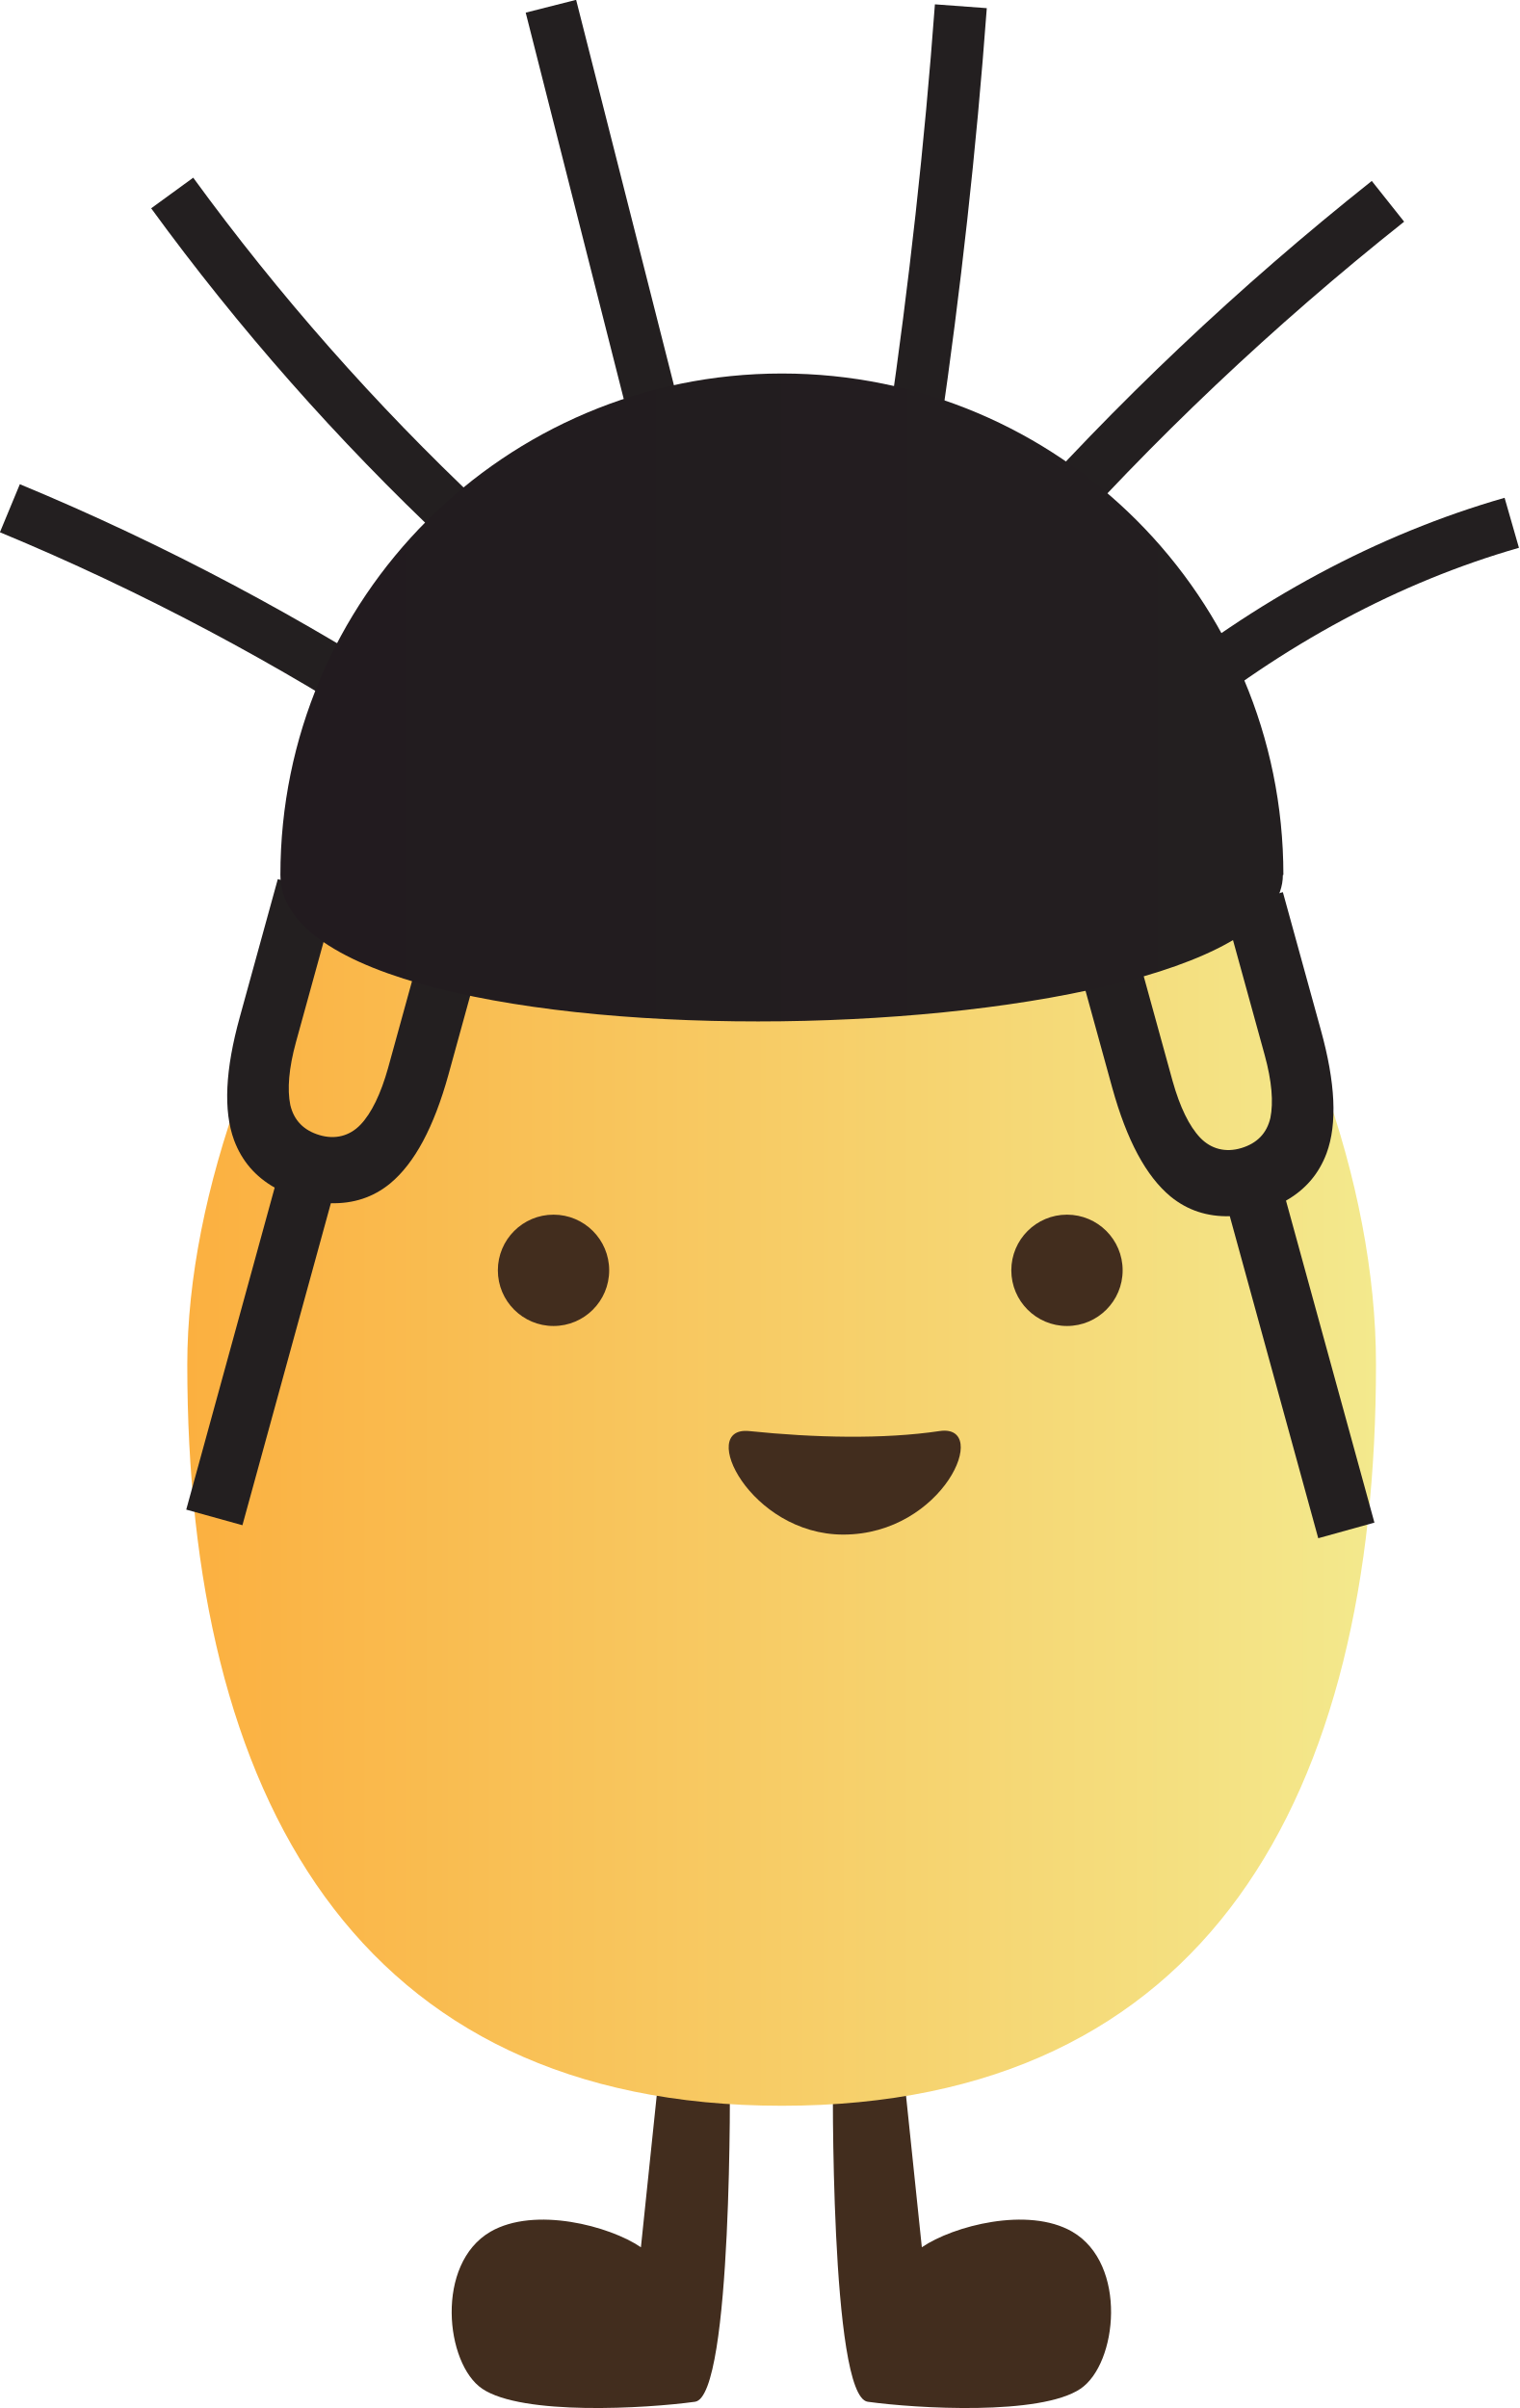
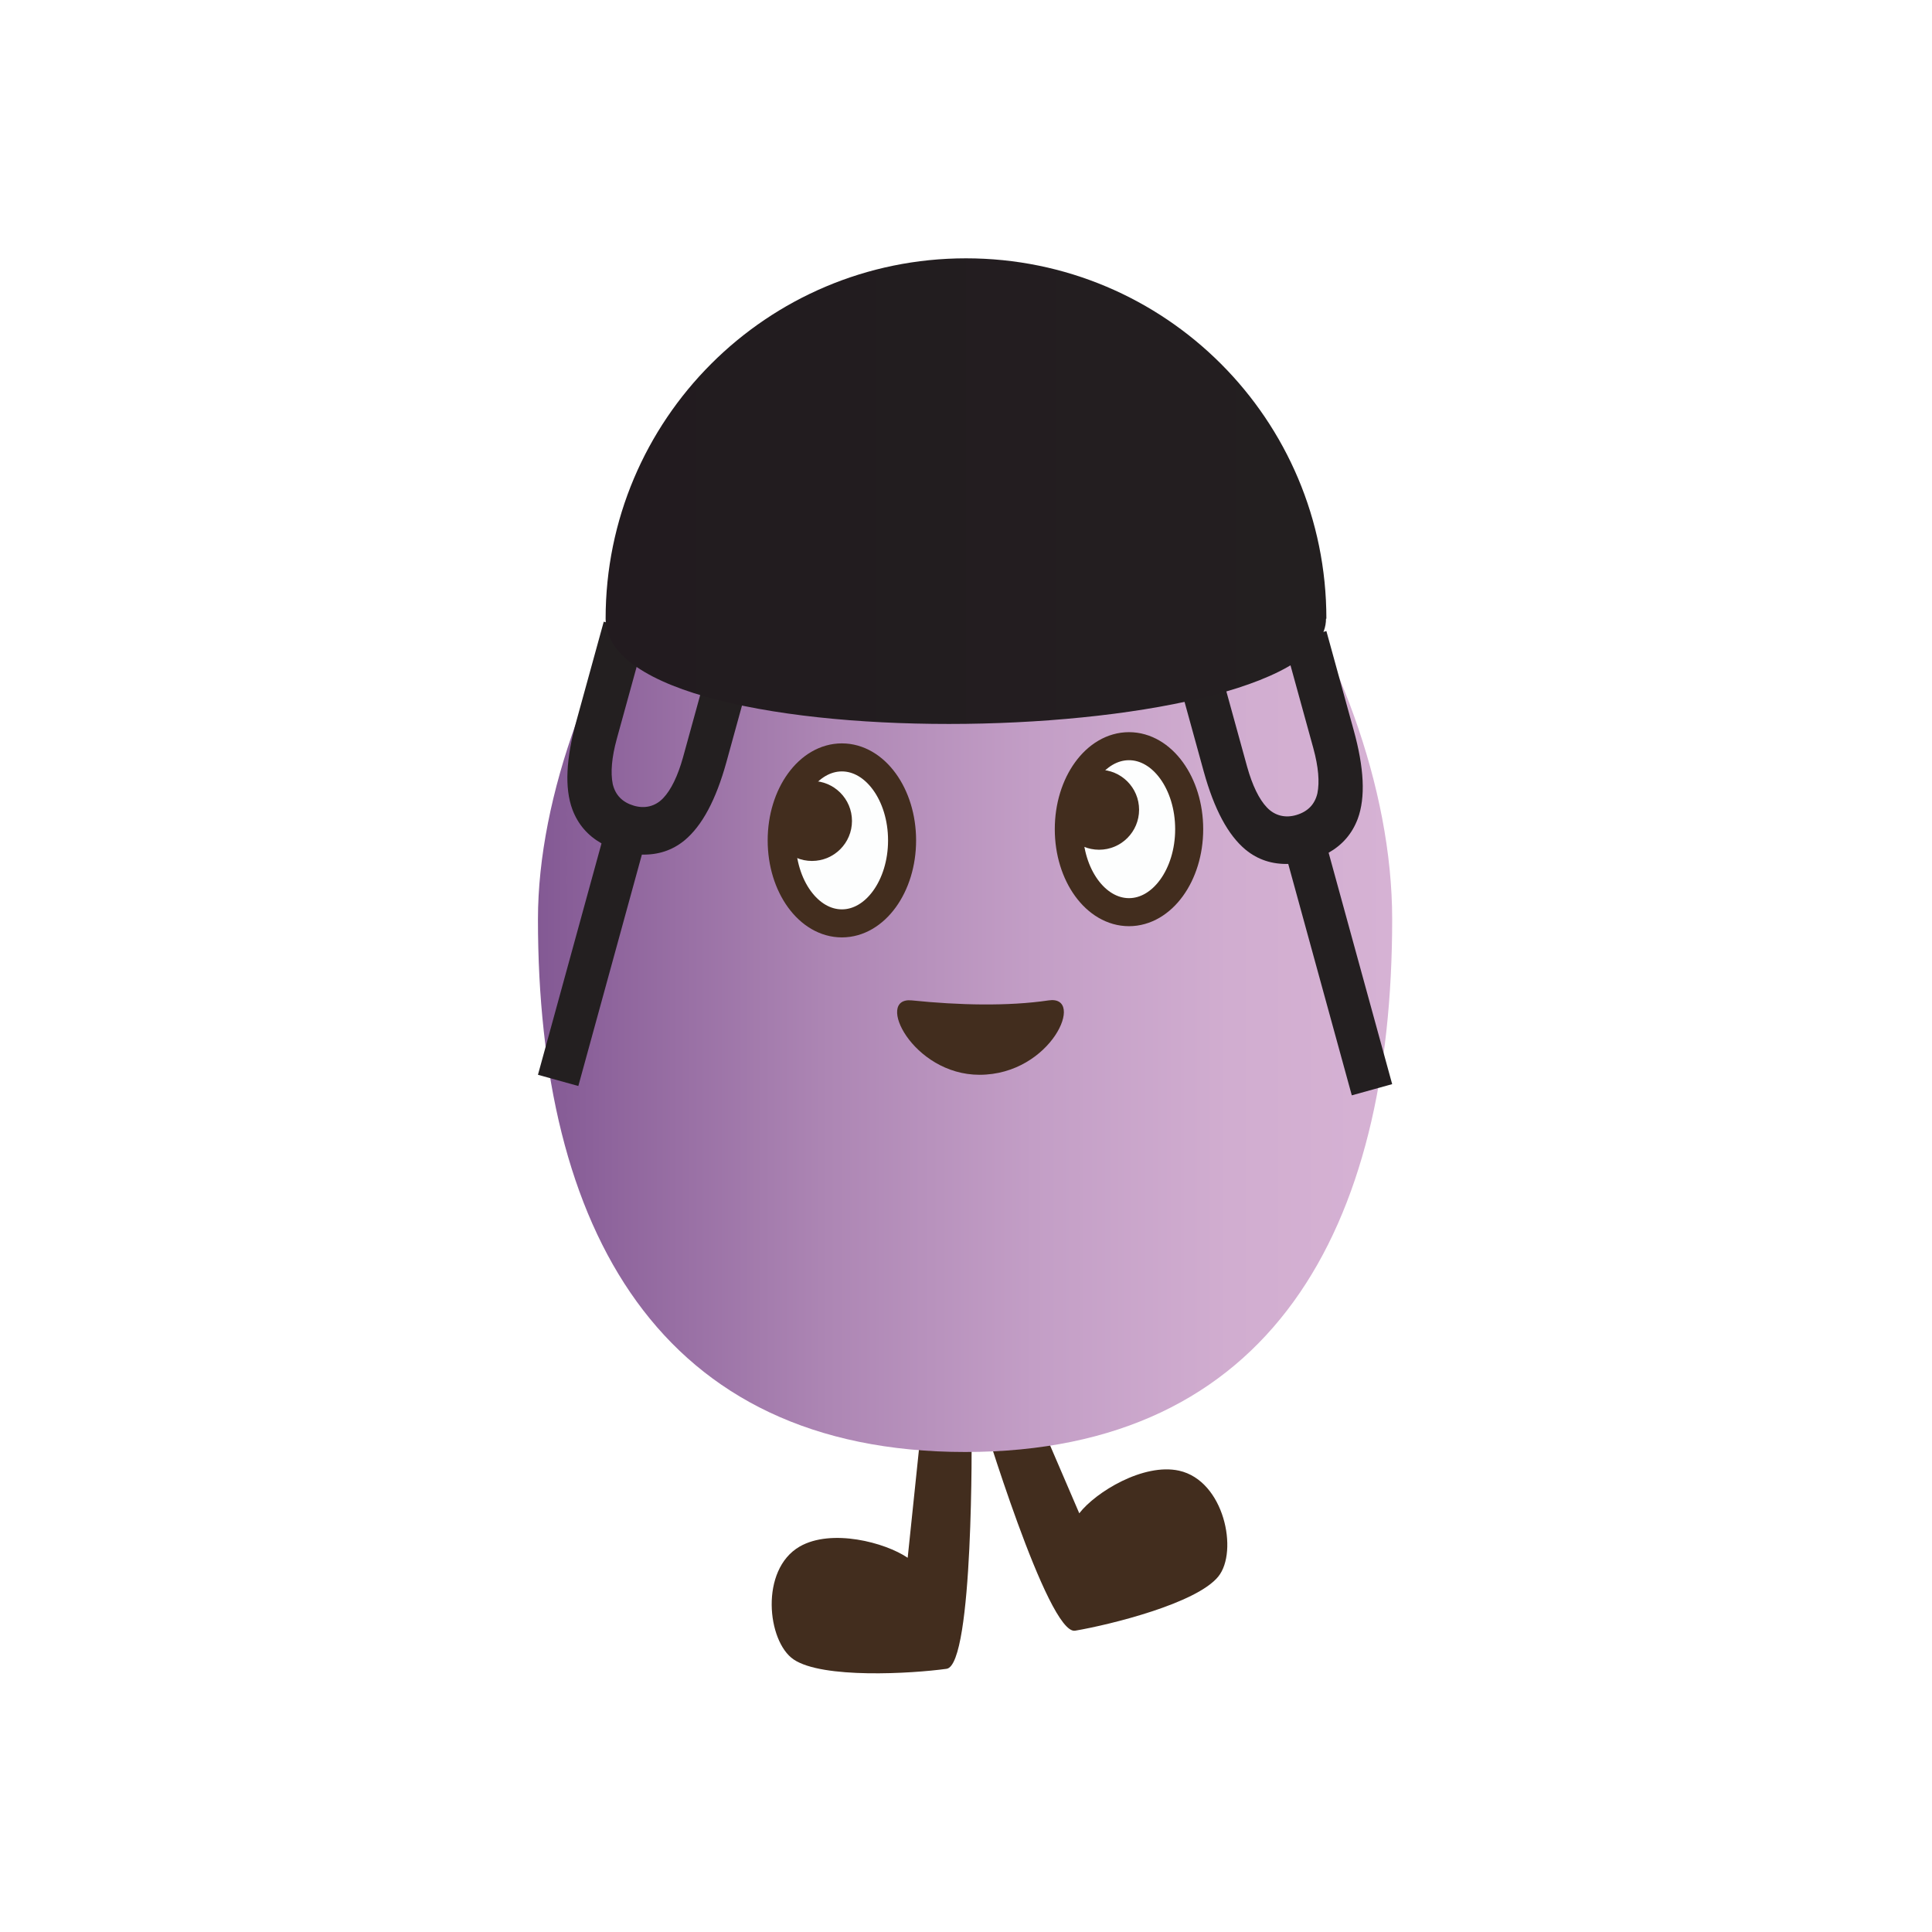
- <svg xmlns="http://www.w3.org/2000/svg" id="Layer_2" data-name="Layer 2" viewBox="0 0 29.2 46.29">
+ <svg xmlns="http://www.w3.org/2000/svg" id="Layer_2" data-name="Layer 2" viewBox="0 0 51.68 51.68">
  <defs>
    <style>
      .cls-1 {
        fill: none;
-         stroke: #231f20;
-         stroke-miterlimit: 10;
      }

      .cls-2 {
        fill: url(#linear-gradient-2);
      }

      .cls-3 {
        fill: #231f20;
      }

      .cls-4 {
        fill: url(#linear-gradient);
      }

      .cls-5 {
+         fill: #fdfefe;
+         stroke: #422d1e;
+         stroke-miterlimit: 10;
+         stroke-width: .75px;
+       }
+ 
+       .cls-6 {
        fill: #422d1e;
      }
    </style>
-     <linearGradient id="linear-gradient" x1="26.45" y1="25.49" x2="3.6" y2="25.49" gradientUnits="userSpaceOnUse">
-       <stop offset="0" stop-color="#f3e98d" />
-       <stop offset="1" stop-color="#fbb040" />
-       <stop offset="1" stop-color="#231f20" />
+     <linearGradient id="linear-gradient" x1="37.24" y1="23.85" x2="14.39" y2="23.85" gradientUnits="userSpaceOnUse">
+       <stop offset="0" stop-color="#d6b2d4" />
+       <stop offset=".19" stop-color="#d1add0" />
+       <stop offset=".42" stop-color="#c39ec6" />
+       <stop offset=".66" stop-color="#ad86b4" />
+       <stop offset=".91" stop-color="#8f659d" />
+       <stop offset="1" stop-color="#835994" />
    </linearGradient>
-     <linearGradient id="linear-gradient-2" x1="5.39" y1="13.41" x2="24.66" y2="13.41" gradientUnits="userSpaceOnUse">
+     <linearGradient id="linear-gradient-2" x1="16.2" y1="13.14" x2="35.47" y2="13.14" gradientUnits="userSpaceOnUse">
      <stop offset="0" stop-color="#221b1f" />
      <stop offset="1" stop-color="#231f20" />
    </linearGradient>
  </defs>
  <g id="Layer_1-2" data-name="Layer 1">
-     <path class="cls-5" d="M16.68,46.17c.94.13,3.32.27,4.09-.25.71-.48.91-2.4-.16-3.02-.85-.49-2.29-.11-2.89.3l-.37-3.55-1.34.17s-.06,6.25.67,6.35Z" />
-     <path class="cls-5" d="M13.36,46.17c-.94.13-3.32.27-4.09-.25-.71-.48-.91-2.4.16-3.02.85-.49,2.29-.11,2.89.3l.37-3.55,1.34.17s.06,6.25-.67,6.35Z" />
-     <path class="cls-4" d="M26.45,26.23c0,8.28-3.23,14.25-11.42,14.25s-11.43-5.97-11.43-14.25c0-6.61,5.98-15.73,11.43-15.73s11.42,8.68,11.42,15.73Z" />
-     <circle class="cls-5" cx="10.64" cy="24.42" r="1.07" />
-     <circle class="cls-5" cx="20.51" cy="24.42" r="1.07" />
-     <path class="cls-5" d="M18.06,27.51c1-.15.08,1.99-1.85,1.99-1.79,0-2.81-2.09-1.81-1.99,1.26.13,2.58.16,3.66,0Z" />
-     <path class="cls-3" d="M23.53,17.45l.78,2.83c.14.51.17.91.11,1.21-.07.3-.26.49-.56.58s-.58.02-.79-.2-.39-.59-.53-1.09l-.78-2.83-1.11.31.73,2.65c.28,1.01.65,1.7,1.12,2.09.33.27.71.39,1.14.38l1.7,6.19,1.08-.3-1.7-6.19c.37-.21.63-.51.78-.91.21-.57.17-1.36-.11-2.37l-.73-2.65-1.11.31Z" />
-     <path class="cls-3" d="M6.47,17.2l-.78,2.83c-.14.51-.17.91-.11,1.21.07.3.26.49.56.58s.58.02.79-.2.39-.59.53-1.09l.78-2.83,1.11.31-.73,2.65c-.28,1.01-.65,1.7-1.12,2.09-.33.27-.71.39-1.14.38l-1.7,6.19-1.08-.3,1.7-6.19c-.37-.21-.63-.51-.78-.91-.21-.57-.17-1.36.11-2.37l.73-2.65,1.11.31Z" />
-     <path class="cls-1" d="M.19,9.77c2.75,1.14,5.4,2.55,7.92,4.2" />
-     <path class="cls-1" d="M8.91,10.06c-2.06-1.94-3.94-4.07-5.6-6.35" />
-     <path class="cls-1" d="M12.79,8.79L10.59.12" />
-     <path class="cls-1" d="M17.58,8.2c.39-2.68.69-5.37.89-8.08" />
-     <path class="cls-1" d="M19.68,10.5c2.12-2.4,4.47-4.62,7-6.63" />
-     <path class="cls-1" d="M22.3,13.68c2.1-1.72,4.39-2.95,6.76-3.63" />
-     <path class="cls-2" d="M24.66,16.82c0,3.51-19.27,3.99-19.27,0,0-5.32,4.31-9.64,9.64-9.64s9.64,4.31,9.64,9.64Z" />
+     <g>
+       <circle class="cls-1" cx="25.84" cy="25.84" r="25.84" />
+       <path class="cls-6" d="M28.76,43.62c.94-.16,3.25-.73,3.83-1.45.54-.67.16-2.56-1.05-2.83-.95-.21-2.23.57-2.67,1.14l-1.41-3.28-1.23.56s1.8,5.99,2.53,5.86Z" />
+       <path class="cls-6" d="M25.32,44.64c-.94.13-3.32.27-4.09-.25-.71-.48-.91-2.4.16-3.02.85-.49,2.29-.11,2.89.3l.37-3.55,1.34.17s.06,6.25-.67,6.35Z" />
+       <path class="cls-4" d="M37.24,24.59c0,8.28-3.23,14.25-11.42,14.25s-11.43-5.97-11.43-14.25c0-6.61,5.98-15.73,11.43-15.73s11.42,8.68,11.42,15.73Z" />
+       <path class="cls-6" d="M28.05,26.76c1-.15.08,1.99-1.85,1.99-1.79,0-2.81-2.09-1.81-1.99,1.26.13,2.58.16,3.66,0Z" />
+       <g>
+         <ellipse class="cls-5" cx="30.2" cy="22.18" rx="1.61" ry="2.22" />
+         <circle class="cls-6" cx="29.4" cy="21.66" r="1.07" />
+         <ellipse class="cls-5" cx="22.52" cy="22.48" rx="1.61" ry="2.22" />
+         <circle class="cls-6" cx="21.72" cy="21.96" r="1.07" />
+       </g>
+       <path class="cls-3" d="M34.35,17.18l.78,2.83c.14.51.17.91.11,1.21-.07.3-.26.49-.56.58s-.58.02-.79-.2-.39-.59-.53-1.09l-.78-2.83-1.11.31.73,2.65c.28,1.01.65,1.7,1.12,2.09.33.27.71.39,1.14.38l1.7,6.19,1.08-.3-1.7-6.19c.37-.21.63-.51.78-.91.21-.57.17-1.36-.11-2.37l-.73-2.65-1.11.31Z" />
+       <path class="cls-3" d="M17.28,16.93l-.78,2.83c-.14.51-.17.91-.11,1.21.07.3.26.49.56.58s.58.02.79-.2.39-.59.53-1.09l.78-2.83,1.11.31-.73,2.65c-.28,1.01-.65,1.7-1.12,2.09-.33.27-.71.39-1.14.38l-1.7,6.19-1.08-.3,1.7-6.19c-.37-.21-.63-.51-.78-.91-.21-.57-.17-1.36.11-2.37l.73-2.65,1.11.31Z" />
+       <path class="cls-2" d="M35.47,16.55c0,3.51-19.27,3.99-19.27,0,0-5.32,4.31-9.64,9.64-9.64s9.64,4.31,9.64,9.64Z" />
+     </g>
  </g>
</svg>
